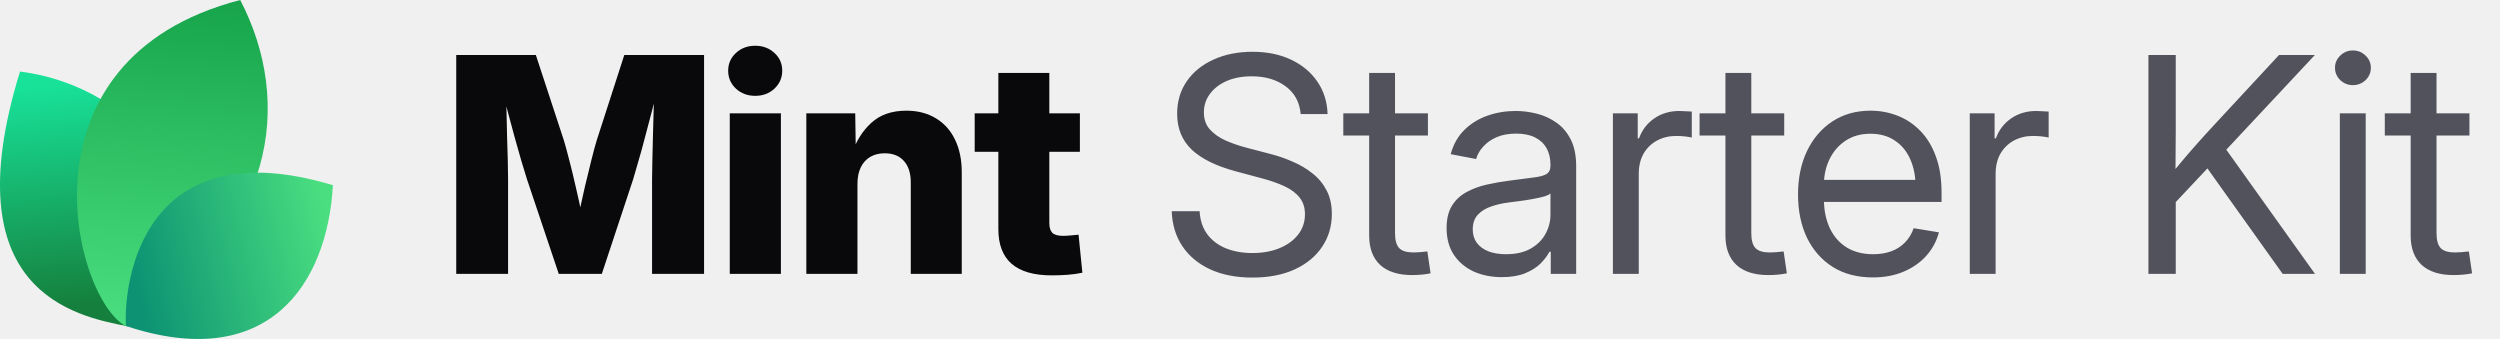
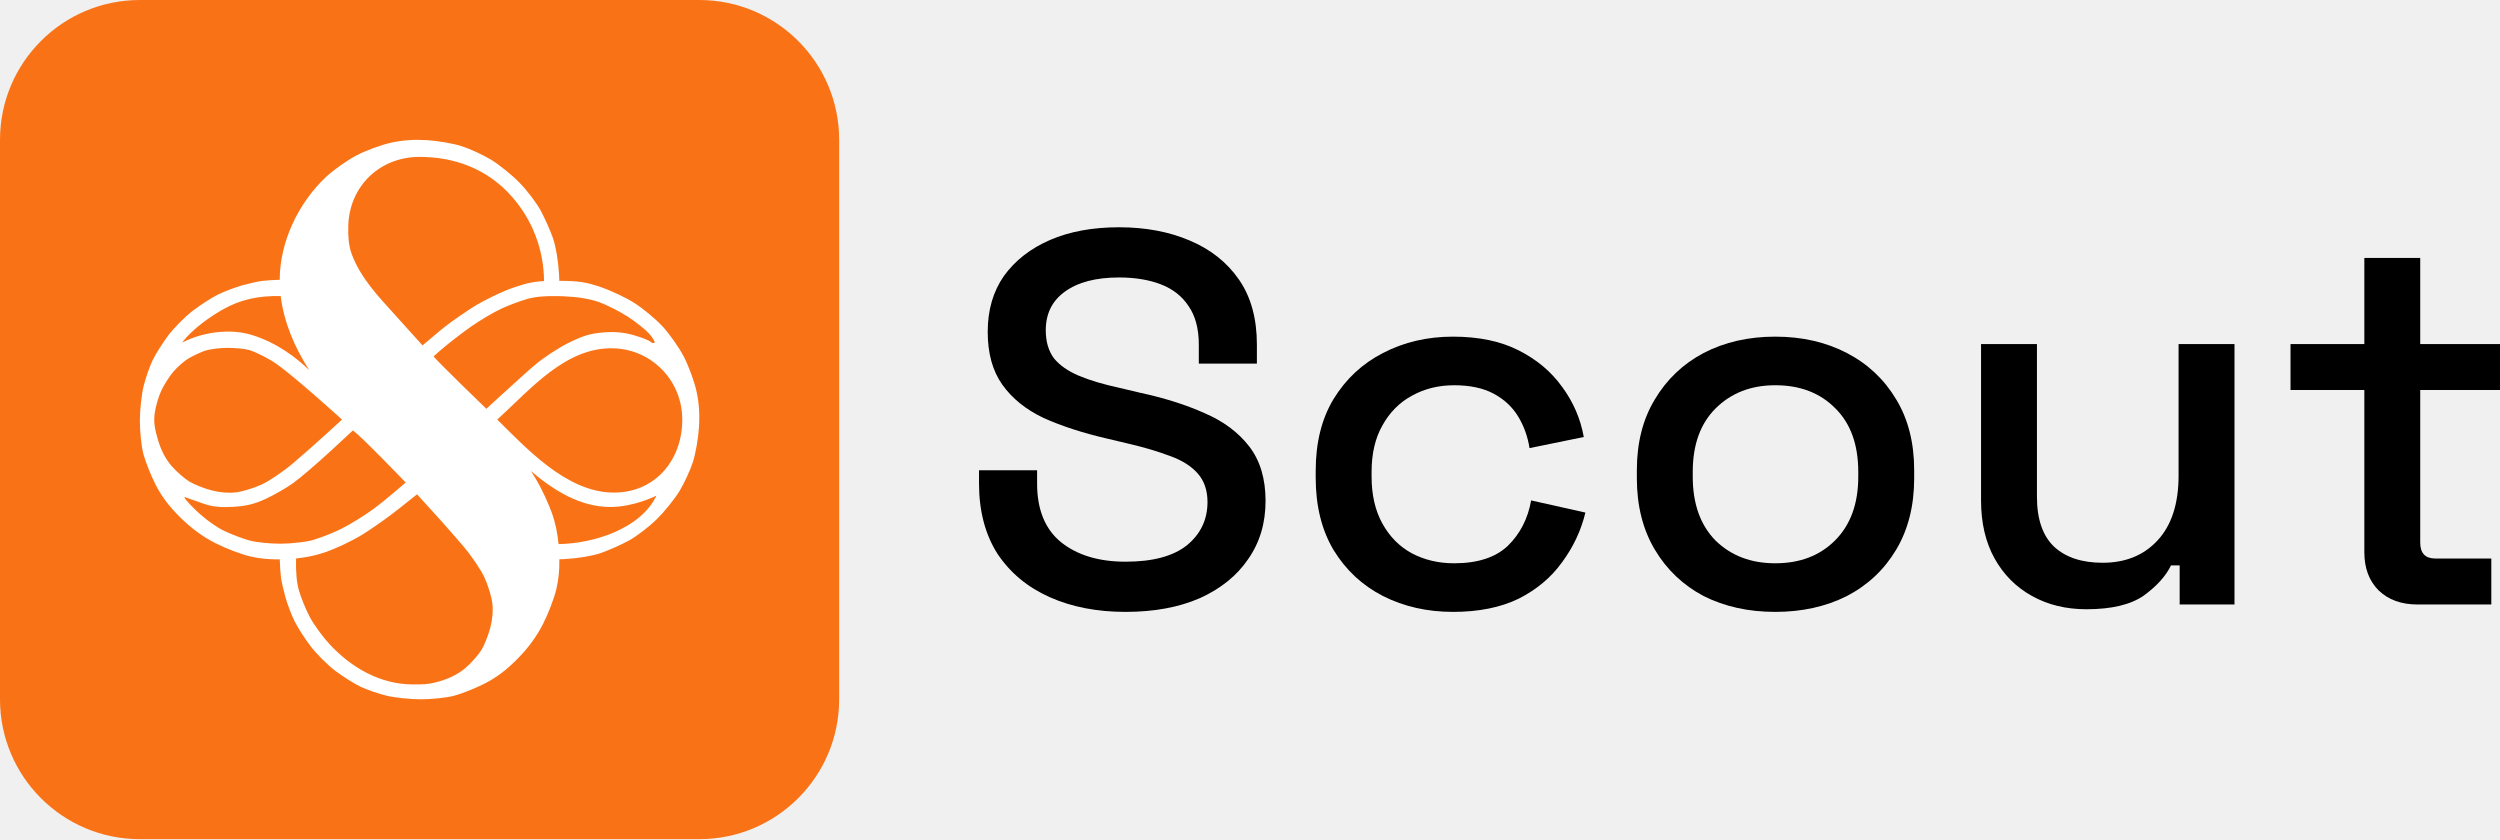
- <svg xmlns="http://www.w3.org/2000/svg" width="177" height="24" viewBox="0 0 177 24" fill="none">
-   <path d="M9.061 23.108C5.268 22.377 -3.391 20.627 1.417 5.064C9.634 6.099 16.973 14.064 9.061 23.108Z" fill="url(#paint0_linear_17557_2020)" />
-   <path d="M8.919 23.094C5.276 21.222 0.784 4.209 17.007 0C20.757 7.193 19.621 16.545 8.919 23.094Z" fill="url(#paint1_linear_17557_2020)" />
-   <path d="M8.914 23.079C8.735 19.882 10.159 9.085 23.57 13.111C23.181 20.123 18.984 26.418 8.914 23.079Z" fill="url(#paint2_linear_17557_2020)" />
-   <path d="M32.301 19.392V3.894H37.938L39.925 9.948C40.036 10.315 40.164 10.787 40.31 11.362C40.462 11.938 40.611 12.552 40.757 13.204C40.91 13.855 41.048 14.483 41.173 15.086C41.305 15.682 41.412 16.192 41.495 16.615H40.695C40.771 16.192 40.871 15.682 40.996 15.086C41.128 14.49 41.267 13.866 41.412 13.214C41.565 12.562 41.714 11.948 41.86 11.373C42.005 10.79 42.133 10.315 42.244 9.948L44.2 3.894H49.848V19.392H46.166V12.704C46.166 12.357 46.173 11.917 46.187 11.383C46.2 10.849 46.214 10.27 46.228 9.646C46.249 9.022 46.266 8.391 46.28 7.753C46.301 7.115 46.311 6.519 46.311 5.964H46.623C46.485 6.561 46.332 7.181 46.166 7.826C45.999 8.471 45.833 9.102 45.666 9.719C45.507 10.336 45.351 10.901 45.198 11.414C45.053 11.928 44.928 12.357 44.824 12.704L42.608 19.392H39.561L37.314 12.704C37.203 12.357 37.072 11.928 36.919 11.414C36.773 10.901 36.614 10.34 36.441 9.729C36.274 9.112 36.104 8.481 35.931 7.836C35.764 7.192 35.608 6.567 35.463 5.964H35.827C35.834 6.512 35.844 7.105 35.858 7.743C35.872 8.374 35.886 9.005 35.9 9.636C35.92 10.26 35.938 10.839 35.952 11.373C35.965 11.907 35.972 12.351 35.972 12.704V19.392H32.301ZM51.668 19.392V8.024H55.288V19.392H51.668ZM53.468 6.786C52.927 6.786 52.473 6.616 52.105 6.276C51.738 5.93 51.554 5.507 51.554 5.007C51.554 4.508 51.738 4.088 52.105 3.749C52.473 3.409 52.927 3.239 53.468 3.239C54.009 3.239 54.463 3.409 54.83 3.749C55.198 4.082 55.382 4.501 55.382 5.007C55.382 5.507 55.198 5.93 54.83 6.276C54.463 6.616 54.009 6.786 53.468 6.786ZM60.708 13.027V19.392H57.088V8.024H60.551L60.593 10.967H60.281C60.593 10.024 61.061 9.268 61.685 8.7C62.309 8.124 63.138 7.836 64.171 7.836C64.975 7.836 65.672 8.017 66.262 8.377C66.851 8.731 67.302 9.234 67.614 9.885C67.933 10.537 68.092 11.307 68.092 12.194V19.392H64.483V12.912C64.483 12.26 64.32 11.754 63.994 11.394C63.675 11.033 63.221 10.853 62.632 10.853C62.25 10.853 61.914 10.936 61.623 11.102C61.332 11.269 61.106 11.515 60.947 11.841C60.787 12.16 60.708 12.555 60.708 13.027ZM76.456 8.024V10.749H69.008V8.024H76.456ZM70.683 5.163H74.292V15.783C74.292 16.102 74.361 16.334 74.5 16.48C74.646 16.625 74.899 16.698 75.259 16.698C75.405 16.698 75.596 16.688 75.831 16.667C76.074 16.646 76.251 16.629 76.362 16.615L76.632 19.309C76.313 19.378 75.963 19.427 75.582 19.455C75.207 19.482 74.836 19.496 74.469 19.496C73.2 19.496 72.25 19.222 71.619 18.674C70.995 18.127 70.683 17.308 70.683 16.22V5.163Z" fill="#09090B" />
-   <path d="M88.667 19.652C87.523 19.652 86.528 19.458 85.682 19.07C84.843 18.681 84.188 18.137 83.716 17.437C83.245 16.736 82.992 15.908 82.957 14.951H84.933C84.968 15.596 85.148 16.14 85.474 16.584C85.8 17.021 86.24 17.354 86.795 17.582C87.35 17.804 87.974 17.915 88.667 17.915C89.388 17.915 90.026 17.801 90.581 17.572C91.143 17.343 91.583 17.024 91.902 16.615C92.228 16.199 92.391 15.717 92.391 15.169C92.391 14.698 92.266 14.306 92.017 13.994C91.767 13.675 91.413 13.408 90.956 13.193C90.498 12.978 89.954 12.787 89.323 12.621L87.502 12.132C86.123 11.765 85.082 11.255 84.382 10.603C83.689 9.944 83.342 9.095 83.342 8.055C83.342 7.174 83.571 6.404 84.028 5.746C84.486 5.087 85.117 4.577 85.921 4.217C86.726 3.849 87.645 3.666 88.678 3.666C89.718 3.666 90.63 3.853 91.413 4.227C92.204 4.602 92.824 5.122 93.275 5.787C93.726 6.446 93.965 7.209 93.993 8.076H92.089C92.013 7.23 91.656 6.574 91.018 6.11C90.387 5.638 89.586 5.403 88.615 5.403C87.95 5.403 87.36 5.513 86.847 5.735C86.341 5.957 85.946 6.262 85.661 6.651C85.377 7.032 85.235 7.469 85.235 7.961C85.235 8.447 85.377 8.849 85.661 9.168C85.946 9.48 86.317 9.74 86.774 9.948C87.232 10.149 87.724 10.319 88.251 10.457L89.884 10.884C90.439 11.023 90.977 11.206 91.496 11.435C92.023 11.657 92.495 11.934 92.911 12.267C93.334 12.593 93.67 12.995 93.92 13.474C94.17 13.945 94.294 14.504 94.294 15.149C94.294 16.015 94.066 16.788 93.608 17.468C93.157 18.148 92.512 18.681 91.673 19.07C90.834 19.458 89.832 19.652 88.667 19.652ZM101.097 8.024V9.594H95.106V8.024H101.097ZM96.937 5.163H98.767V16.521C98.767 17 98.865 17.347 99.059 17.562C99.26 17.77 99.6 17.874 100.078 17.874C100.21 17.874 100.366 17.867 100.546 17.853C100.733 17.832 100.903 17.815 101.056 17.801L101.285 19.351C101.097 19.392 100.886 19.423 100.65 19.444C100.414 19.465 100.189 19.475 99.974 19.475C98.996 19.475 98.244 19.236 97.717 18.758C97.197 18.272 96.937 17.579 96.937 16.677V5.163ZM106.33 19.621C105.595 19.621 104.932 19.489 104.343 19.226C103.754 18.955 103.285 18.564 102.939 18.05C102.592 17.53 102.419 16.896 102.419 16.147C102.419 15.495 102.547 14.965 102.804 14.556C103.06 14.146 103.403 13.828 103.833 13.599C104.263 13.363 104.742 13.186 105.269 13.068C105.796 12.95 106.333 12.857 106.881 12.787C107.574 12.69 108.132 12.617 108.555 12.569C108.978 12.52 109.287 12.441 109.481 12.33C109.675 12.212 109.772 12.014 109.772 11.737V11.654C109.772 11.203 109.679 10.815 109.492 10.489C109.311 10.163 109.041 9.91 108.68 9.729C108.32 9.549 107.872 9.459 107.338 9.459C106.805 9.459 106.34 9.546 105.945 9.719C105.556 9.892 105.241 10.118 104.998 10.395C104.755 10.665 104.593 10.953 104.509 11.258L102.71 10.915C102.897 10.222 103.22 9.65 103.677 9.199C104.135 8.748 104.679 8.412 105.31 8.19C105.941 7.968 106.607 7.857 107.307 7.857C107.8 7.857 108.295 7.92 108.795 8.044C109.301 8.169 109.765 8.381 110.188 8.679C110.611 8.97 110.951 9.369 111.208 9.875C111.464 10.374 111.593 11.005 111.593 11.768V19.392H109.793V17.822H109.7C109.568 18.085 109.363 18.359 109.086 18.643C108.809 18.921 108.444 19.153 107.994 19.34C107.543 19.527 106.988 19.621 106.33 19.621ZM106.621 17.998C107.321 17.998 107.904 17.867 108.368 17.603C108.84 17.333 109.19 16.986 109.419 16.563C109.654 16.133 109.772 15.682 109.772 15.211V13.692C109.703 13.769 109.554 13.841 109.325 13.911C109.096 13.973 108.829 14.032 108.524 14.088C108.226 14.143 107.921 14.192 107.609 14.233C107.304 14.275 107.033 14.309 106.798 14.337C106.354 14.393 105.938 14.49 105.549 14.628C105.168 14.76 104.86 14.954 104.624 15.211C104.388 15.467 104.27 15.811 104.27 16.241C104.27 16.615 104.367 16.934 104.561 17.198C104.762 17.461 105.04 17.662 105.393 17.801C105.747 17.933 106.156 17.998 106.621 17.998ZM114.193 19.392V8.024H115.951V9.792H116.045C116.253 9.209 116.61 8.741 117.116 8.388C117.622 8.034 118.219 7.857 118.905 7.857C119.058 7.857 119.217 7.864 119.384 7.878C119.55 7.885 119.682 7.892 119.779 7.899V9.74C119.716 9.719 119.578 9.695 119.363 9.667C119.155 9.639 118.922 9.625 118.666 9.625C118.174 9.625 117.726 9.733 117.324 9.948C116.922 10.163 116.603 10.471 116.367 10.874C116.138 11.276 116.024 11.758 116.024 12.319V19.392H114.193ZM126.322 8.024V9.594H120.33V8.024H126.322ZM122.161 5.163H123.992V16.521C123.992 17 124.089 17.347 124.283 17.562C124.484 17.77 124.824 17.874 125.302 17.874C125.434 17.874 125.59 17.867 125.77 17.853C125.958 17.832 126.127 17.815 126.28 17.801L126.509 19.351C126.322 19.392 126.11 19.423 125.874 19.444C125.639 19.465 125.413 19.475 125.198 19.475C124.221 19.475 123.468 19.236 122.941 18.758C122.421 18.272 122.161 17.579 122.161 16.677V5.163ZM132.604 19.642C131.502 19.642 130.555 19.396 129.765 18.903C128.974 18.404 128.364 17.714 127.934 16.834C127.511 15.946 127.3 14.927 127.3 13.775C127.3 12.611 127.511 11.584 127.934 10.697C128.364 9.802 128.964 9.102 129.734 8.596C130.51 8.089 131.408 7.836 132.428 7.836C133.1 7.836 133.738 7.954 134.341 8.19C134.952 8.426 135.489 8.783 135.954 9.261C136.425 9.74 136.793 10.343 137.056 11.071C137.327 11.792 137.462 12.645 137.462 13.63V14.296H128.433V12.735H136.463L135.631 13.297C135.631 12.541 135.506 11.876 135.257 11.3C135.007 10.725 134.643 10.277 134.165 9.958C133.686 9.632 133.107 9.469 132.428 9.469C131.748 9.469 131.162 9.632 130.67 9.958C130.177 10.284 129.796 10.725 129.526 11.279C129.262 11.827 129.13 12.441 129.13 13.12V14.046C129.13 14.864 129.273 15.572 129.557 16.168C129.841 16.757 130.243 17.211 130.763 17.53C131.283 17.842 131.901 17.998 132.615 17.998C133.093 17.998 133.523 17.929 133.905 17.79C134.293 17.645 134.619 17.433 134.882 17.156C135.153 16.879 135.354 16.546 135.486 16.157L137.275 16.449C137.108 17.08 136.81 17.634 136.38 18.113C135.95 18.591 135.413 18.966 134.768 19.236C134.123 19.507 133.402 19.642 132.604 19.642ZM139.459 19.392V8.024H141.217V9.792H141.311C141.519 9.209 141.876 8.741 142.382 8.388C142.888 8.034 143.485 7.857 144.171 7.857C144.324 7.857 144.483 7.864 144.649 7.878C144.816 7.885 144.948 7.892 145.045 7.899V9.74C144.982 9.719 144.844 9.695 144.629 9.667C144.421 9.639 144.188 9.625 143.932 9.625C143.439 9.625 142.992 9.733 142.59 9.948C142.188 10.163 141.869 10.471 141.633 10.874C141.404 11.276 141.29 11.758 141.29 12.319V19.392H139.459ZM153.429 14.961V12.715C153.783 12.257 154.136 11.82 154.49 11.404C154.844 10.981 155.204 10.565 155.572 10.156C155.939 9.74 156.314 9.327 156.695 8.918L161.355 3.894H163.893L157.277 10.967H157.184L153.429 14.961ZM152.108 19.392V3.894H154.043V9.241L154.022 12.559L154.043 13.505V19.392H152.108ZM161.615 19.392L155.967 11.477L157.173 9.969L163.903 19.392H161.615ZM165.661 19.392V8.024H167.492V19.392H165.661ZM166.587 6.027C166.24 6.027 165.942 5.909 165.692 5.673C165.443 5.43 165.318 5.139 165.318 4.799C165.318 4.459 165.443 4.172 165.692 3.936C165.942 3.693 166.24 3.572 166.587 3.572C166.934 3.572 167.232 3.693 167.482 3.936C167.731 4.172 167.856 4.459 167.856 4.799C167.856 5.139 167.731 5.43 167.482 5.673C167.232 5.909 166.934 6.027 166.587 6.027ZM174.836 8.024V9.594H168.844V8.024H174.836ZM170.675 5.163H172.506V16.521C172.506 17 172.603 17.347 172.797 17.562C172.998 17.77 173.338 17.874 173.816 17.874C173.948 17.874 174.104 17.867 174.284 17.853C174.472 17.832 174.641 17.815 174.794 17.801L175.023 19.351C174.836 19.392 174.624 19.423 174.388 19.444C174.153 19.465 173.927 19.475 173.712 19.475C172.735 19.475 171.982 19.236 171.455 18.758C170.935 18.272 170.675 17.579 170.675 16.677V5.163Z" fill="#52525C" />
+ <svg xmlns="http://www.w3.org/2000/svg" width="143" height="48" viewBox="0 0 143 48" fill="none">
+   <g clip-path="url(#clip0_2_408)">
+     <path d="M64.381 35C62.746 35 61.298 34.718 60.035 34.154C58.773 33.59 57.78 32.764 57.055 31.676C56.352 30.568 56 29.228 56 27.657V26.901H59.322V27.657C59.322 29.147 59.777 30.266 60.687 31.011C61.619 31.756 62.85 32.129 64.381 32.129C65.933 32.129 67.103 31.817 67.889 31.192C68.675 30.548 69.069 29.722 69.069 28.714C69.069 28.049 68.882 27.506 68.51 27.082C68.137 26.659 67.61 26.327 66.927 26.085C66.244 25.823 65.426 25.581 64.474 25.36L63.326 25.088C61.939 24.766 60.729 24.373 59.694 23.909C58.68 23.426 57.894 22.791 57.335 22.006C56.776 21.22 56.497 20.212 56.497 18.983C56.497 17.734 56.807 16.667 57.428 15.78C58.069 14.894 58.949 14.209 60.066 13.725C61.184 13.242 62.498 13 64.009 13C65.519 13 66.865 13.252 68.044 13.755C69.245 14.259 70.186 15.005 70.869 15.992C71.552 16.979 71.894 18.218 71.894 19.709V20.797H68.572V19.709C68.572 18.802 68.375 18.067 67.982 17.503C67.61 16.939 67.082 16.526 66.399 16.264C65.716 16.002 64.919 15.871 64.009 15.871C62.684 15.871 61.65 16.143 60.905 16.687C60.18 17.211 59.818 17.946 59.818 18.893C59.818 19.538 59.973 20.071 60.284 20.494C60.615 20.897 61.091 21.23 61.712 21.492C62.333 21.754 63.109 21.985 64.04 22.187L65.188 22.459C66.596 22.761 67.837 23.154 68.913 23.637C69.99 24.101 70.838 24.735 71.459 25.541C72.08 26.347 72.39 27.385 72.39 28.654C72.39 29.923 72.059 31.031 71.397 31.978C70.755 32.925 69.834 33.67 68.634 34.214C67.434 34.738 66.016 35 64.381 35Z" fill="black" />
+     <path d="M83.111 35C81.642 35 80.307 34.698 79.107 34.093C77.927 33.489 76.986 32.613 76.282 31.464C75.599 30.316 75.258 28.936 75.258 27.324V26.931C75.258 25.32 75.599 23.95 76.282 22.821C76.986 21.673 77.927 20.797 79.107 20.192C80.307 19.568 81.642 19.256 83.111 19.256C84.581 19.256 85.833 19.517 86.867 20.041C87.902 20.565 88.73 21.26 89.351 22.126C89.992 22.993 90.406 23.95 90.592 24.997L87.488 25.632C87.385 24.967 87.167 24.363 86.836 23.819C86.505 23.275 86.04 22.842 85.439 22.519C84.839 22.197 84.084 22.036 83.173 22.036C82.283 22.036 81.476 22.237 80.752 22.64C80.048 23.023 79.49 23.587 79.076 24.332C78.662 25.058 78.455 25.944 78.455 26.992V27.264C78.455 28.311 78.662 29.208 79.076 29.953C79.49 30.699 80.048 31.263 80.752 31.646C81.476 32.028 82.283 32.22 83.173 32.22C84.518 32.22 85.543 31.887 86.246 31.223C86.95 30.538 87.395 29.671 87.581 28.624L90.685 29.319C90.437 30.346 89.992 31.293 89.351 32.159C88.73 33.026 87.902 33.721 86.867 34.245C85.833 34.748 84.581 35 83.111 35Z" fill="black" />
+     <path d="M101.544 35C100.012 35 98.647 34.698 97.446 34.093C96.267 33.469 95.335 32.582 94.653 31.434C93.97 30.286 93.628 28.926 93.628 27.354V26.901C93.628 25.33 93.97 23.98 94.653 22.852C95.335 21.703 96.267 20.817 97.446 20.192C98.647 19.568 100.012 19.256 101.544 19.256C103.075 19.256 104.441 19.568 105.641 20.192C106.842 20.817 107.783 21.703 108.466 22.852C109.149 23.98 109.491 25.33 109.491 26.901V27.354C109.491 28.926 109.149 30.286 108.466 31.434C107.783 32.582 106.842 33.469 105.641 34.093C104.441 34.698 103.075 35 101.544 35ZM101.544 32.22C102.951 32.22 104.089 31.787 104.958 30.92C105.848 30.034 106.293 28.815 106.293 27.264V26.992C106.293 25.441 105.859 24.232 104.989 23.365C104.12 22.479 102.972 22.036 101.544 22.036C100.157 22.036 99.019 22.479 98.129 23.365C97.26 24.232 96.825 25.441 96.825 26.992V27.264C96.825 28.815 97.26 30.034 98.129 30.92C99.019 31.787 100.157 32.22 101.544 32.22Z" fill="black" />
+     <path d="M119.338 34.849C118.179 34.849 117.144 34.597 116.234 34.093C115.323 33.59 114.609 32.874 114.092 31.948C113.575 31.021 113.316 29.913 113.316 28.624V19.679H116.513V28.412C116.513 29.701 116.844 30.658 117.507 31.283C118.169 31.887 119.09 32.19 120.269 32.19C121.573 32.19 122.618 31.767 123.405 30.92C124.212 30.054 124.615 28.815 124.615 27.203V19.679H127.813V34.577H124.677V32.341H124.181C123.891 32.945 123.374 33.519 122.629 34.063C121.884 34.587 120.787 34.849 119.338 34.849Z" fill="black" />
+     <path d="M138.282 34.577C137.35 34.577 136.605 34.305 136.047 33.761C135.509 33.217 135.24 32.492 135.24 31.585V22.308H131.018V19.679H135.24V14.753H138.437V19.679H143V22.308H138.437V31.041C138.437 31.646 138.727 31.948 139.306 31.948H142.503V34.577H138.282Z" fill="black" />
+     <rect width="48" height="48" rx="8" fill="#F97316" />
+     <path fill-rule="evenodd" clip-rule="evenodd" d="M22.367 8.163C23.044 8.014 23.688 7.97 24.454 8.019C25.063 8.058 25.942 8.212 26.409 8.361C26.876 8.51 27.63 8.858 28.086 9.134C28.541 9.41 29.268 9.994 29.698 10.432C30.13 10.871 30.678 11.588 30.918 12.027C31.156 12.465 31.478 13.183 31.629 13.622C31.797 14.108 31.932 14.912 31.977 15.682C31.984 15.817 31.989 15.944 31.993 16.064C33.097 16.069 33.507 16.132 34.345 16.415C34.911 16.605 35.775 17.011 36.263 17.316C36.75 17.621 37.484 18.227 37.891 18.663C38.297 19.1 38.854 19.892 39.126 20.424C39.4 20.956 39.72 21.831 39.837 22.369C39.986 23.045 40.03 23.688 39.98 24.455C39.942 25.064 39.788 25.944 39.64 26.411C39.491 26.878 39.142 27.631 38.867 28.088C38.591 28.543 38.006 29.269 37.567 29.699C37.129 30.131 36.411 30.68 35.973 30.92C35.534 31.158 34.816 31.478 34.378 31.63C33.892 31.798 33.089 31.934 32.318 31.978C32.205 31.985 32.098 31.989 31.995 31.993C32.004 32.629 31.951 33.151 31.825 33.689C31.706 34.201 31.365 35.098 31.065 35.682C30.694 36.412 30.235 37.038 29.607 37.678C28.972 38.325 28.392 38.76 27.713 39.104C27.174 39.377 26.383 39.691 25.953 39.803C25.523 39.913 24.671 40.001 24.062 40C23.452 39.998 22.572 39.905 22.107 39.792C21.64 39.679 20.966 39.445 20.607 39.272C20.249 39.099 19.603 38.691 19.173 38.366C18.743 38.039 18.12 37.422 17.79 36.993C17.459 36.565 17.04 35.915 16.857 35.55C16.676 35.184 16.436 34.555 16.324 34.154C16.213 33.753 16.099 33.243 16.07 33.024C16.043 32.811 16.012 32.356 16.002 31.996C15.369 32.004 14.848 31.952 14.312 31.827C13.8 31.708 12.902 31.366 12.317 31.066C11.588 30.695 10.962 30.235 10.323 29.607C9.676 28.972 9.24 28.394 8.896 27.715C8.623 27.176 8.31 26.384 8.198 25.954C8.088 25.524 7.999 24.672 8 24.063C8.001 23.453 8.096 22.574 8.209 22.108C8.322 21.642 8.556 20.967 8.729 20.608C8.901 20.25 9.309 19.605 9.635 19.174C9.962 18.744 10.579 18.121 11.008 17.791C11.436 17.46 12.085 17.041 12.45 16.858C12.816 16.677 13.444 16.437 13.846 16.325C14.247 16.214 14.756 16.1 14.976 16.071C15.187 16.043 15.64 16.013 16 16.003V16.001C16.005 13.82 17.074 11.593 18.662 10.11C19.099 9.704 19.89 9.146 20.422 8.874C20.954 8.6 21.829 8.28 22.367 8.163ZM23.855 28.275L22.816 29.1C22.303 29.508 21.588 30.019 21.038 30.38C20.884 30.48 20.744 30.571 20.624 30.642C20.076 30.968 19.179 31.39 18.63 31.579C18.509 31.621 18.387 31.657 18.265 31.692C18.238 31.7 18.211 31.707 18.185 31.715C17.786 31.824 17.378 31.899 16.933 31.944C16.918 32.733 16.966 33.296 17.094 33.757C17.205 34.158 17.484 34.843 17.713 35.279C17.941 35.715 18.452 36.419 18.847 36.844C20.077 38.173 21.736 39.148 23.605 39.148C24.099 39.148 24.486 39.17 25.17 38.963C25.782 38.778 26.271 38.52 26.657 38.181C26.974 37.904 27.371 37.452 27.538 37.178C27.706 36.905 27.932 36.336 28.042 35.916C28.172 35.42 28.214 34.918 28.16 34.487C28.114 34.122 27.911 33.464 27.709 33.025C27.507 32.587 26.958 31.779 26.491 31.231C25.619 30.209 24.738 29.235 23.855 28.275ZM30.642 27.377C30.968 27.924 31.389 28.821 31.578 29.37C31.771 29.929 31.889 30.488 31.949 31.122C33.918 31.096 36.634 30.266 37.55 28.35C37.55 28.35 36.282 29 34.909 29C33.213 29 31.692 28.072 30.365 26.94C30.472 27.103 30.567 27.251 30.642 27.377ZM18.968 25.748C18.161 26.495 17.172 27.342 16.77 27.631C16.368 27.919 15.65 28.331 15.175 28.547C14.529 28.84 14.061 28.951 13.315 28.992C12.557 29.032 12.142 28.985 11.587 28.792C11.186 28.651 10.736 28.493 10.59 28.439C10.444 28.386 10.714 28.717 11.188 29.174C11.703 29.669 12.375 30.157 12.85 30.38C13.288 30.584 13.946 30.831 14.312 30.927C14.677 31.023 15.455 31.1 16.039 31.1C16.045 31.1 16.051 31.099 16.058 31.099C16.201 31.099 16.358 31.093 16.519 31.084C16.553 31.082 16.587 31.077 16.622 31.075C16.965 31.051 17.316 31.011 17.588 30.962C17.648 30.951 17.704 30.939 17.756 30.927C17.782 30.921 17.808 30.916 17.832 30.91C17.884 30.897 17.939 30.877 18.001 30.858C18.251 30.781 18.574 30.662 18.889 30.532C19.102 30.444 19.313 30.353 19.493 30.264C20.005 30.014 20.883 29.47 21.443 29.054C21.691 28.871 22.068 28.564 22.493 28.207C22.624 28.097 22.759 27.983 22.896 27.865C22.916 27.848 22.935 27.831 22.955 27.814C23.038 27.743 23.204 27.599 23.204 27.599C23.204 27.599 20.801 25.088 20.189 24.618C20.189 24.618 19.284 25.455 18.968 25.748ZM12.982 19.898C12.544 19.901 11.976 19.975 11.72 20.063C11.465 20.152 11.046 20.349 10.789 20.499C10.534 20.649 10.136 21 9.903 21.277C9.672 21.555 9.361 22.046 9.215 22.369C9.067 22.691 8.905 23.249 8.854 23.607C8.784 24.096 8.831 24.487 9.038 25.172C9.223 25.784 9.481 26.274 9.819 26.66C10.097 26.977 10.549 27.373 10.822 27.54C11.096 27.708 11.665 27.935 12.085 28.045C12.581 28.175 13.083 28.215 13.514 28.162C13.879 28.116 14.537 27.913 14.976 27.711C15.414 27.509 16.222 26.96 16.77 26.493C17.318 26.025 18.172 25.273 18.666 24.82L19.565 23.999C17.093 21.776 16 20.909 15.543 20.637C15.085 20.366 14.501 20.086 14.244 20.017C13.989 19.948 13.421 19.896 12.982 19.898ZM35.108 19.924C32.361 19.83 30.322 22.294 28.443 23.999C30.124 25.662 32.336 28.048 34.902 28.17C37.403 28.288 39.032 26.362 39.026 23.999C39.021 21.768 37.292 19.997 35.108 19.924ZM31.978 16.94C31.215 16.92 30.655 16.966 30.191 17.091C29.991 17.147 29.718 17.238 29.441 17.341C29.164 17.445 28.882 17.56 28.663 17.663C28.444 17.765 28.14 17.931 27.827 18.116C27.514 18.301 27.191 18.506 26.936 18.686C26.424 19.045 25.646 19.647 25.208 20.025C25.109 20.111 24.968 20.235 24.797 20.387C25.278 20.933 27.817 23.381 27.82 23.384C27.827 23.377 28.908 22.379 29.834 21.549C30.018 21.384 30.184 21.237 30.324 21.113C30.354 21.087 30.383 21.062 30.411 21.037L30.409 21.038C30.478 20.977 30.539 20.924 30.591 20.88C31.067 20.473 31.933 19.903 32.518 19.614C33.353 19.201 33.78 19.072 34.511 19.016C35.179 18.964 35.666 19.007 36.238 19.169C36.677 19.293 37.111 19.462 37.204 19.545C37.298 19.628 37.403 19.651 37.438 19.597C37.472 19.543 37.33 19.308 37.122 19.076C36.913 18.843 36.36 18.404 35.893 18.103C35.425 17.801 34.684 17.428 34.245 17.274C33.716 17.089 33.024 16.978 32.186 16.944C32.115 16.941 32.045 16.942 31.978 16.94ZM16.056 16.934C14.847 16.911 13.771 17.11 12.722 17.716C11 18.71 10.42 19.597 10.42 19.597C11.565 19 13.125 18.775 14.378 19.152C15.856 19.597 17 20.5 17.686 21.171C16.858 19.878 16.239 18.447 16.056 16.934ZM23.996 8.974C21.744 8.975 19.998 10.621 19.922 12.892C19.899 13.556 19.959 14.088 20.101 14.487C20.59 15.854 21.614 16.93 22.571 17.986C23.105 18.575 23.636 19.165 24.168 19.756C24.17 19.754 24.172 19.753 24.174 19.752C24.304 19.64 24.77 19.248 25.208 18.882C25.317 18.79 25.454 18.683 25.607 18.568C25.803 18.42 26.028 18.261 26.256 18.102C26.444 17.972 26.634 17.843 26.815 17.725C26.927 17.653 27.034 17.582 27.135 17.519C27.185 17.488 27.239 17.458 27.294 17.425C27.393 17.368 27.499 17.308 27.609 17.248C27.779 17.156 27.96 17.064 28.143 16.975C28.592 16.756 29.053 16.557 29.395 16.442C29.552 16.389 29.693 16.344 29.824 16.304C29.866 16.292 29.907 16.28 29.946 16.268C29.991 16.256 30.034 16.243 30.076 16.232C30.117 16.221 30.157 16.212 30.197 16.203C30.259 16.188 30.319 16.176 30.379 16.164C30.431 16.154 30.482 16.144 30.534 16.136C30.56 16.131 30.587 16.128 30.613 16.124C30.676 16.115 30.74 16.108 30.806 16.101C30.827 16.099 30.848 16.096 30.869 16.095C30.949 16.087 31.032 16.082 31.12 16.078C31.104 14.292 30.473 12.611 29.294 11.264C27.884 9.655 26 8.974 23.996 8.974Z" fill="white" />
+   </g>
  <defs>
-     <linearGradient id="paint0_linear_17557_2020" x1="3.776" y1="5.916" x2="5.232" y2="21.559" gradientUnits="userSpaceOnUse">
-       <stop stop-color="#18E299" />
-       <stop offset="1" stop-color="#15803D" />
-     </linearGradient>
-     <linearGradient id="paint1_linear_17557_2020" x1="12.171" y1="-0.718" x2="10.19" y2="22.983" gradientUnits="userSpaceOnUse">
-       <stop stop-color="#16A34A" />
-       <stop offset="1" stop-color="#4ADE80" />
-     </linearGradient>
-     <linearGradient id="paint2_linear_17557_2020" x1="23.133" y1="15.353" x2="9.338" y2="18.52" gradientUnits="userSpaceOnUse">
-       <stop stop-color="#4ADE80" />
-       <stop offset="1" stop-color="#0D9373" />
-     </linearGradient>
+     <clipPath id="clip0_2_408">
+       <rect width="143" height="48" fill="white" />
+     </clipPath>
  </defs>
</svg>
